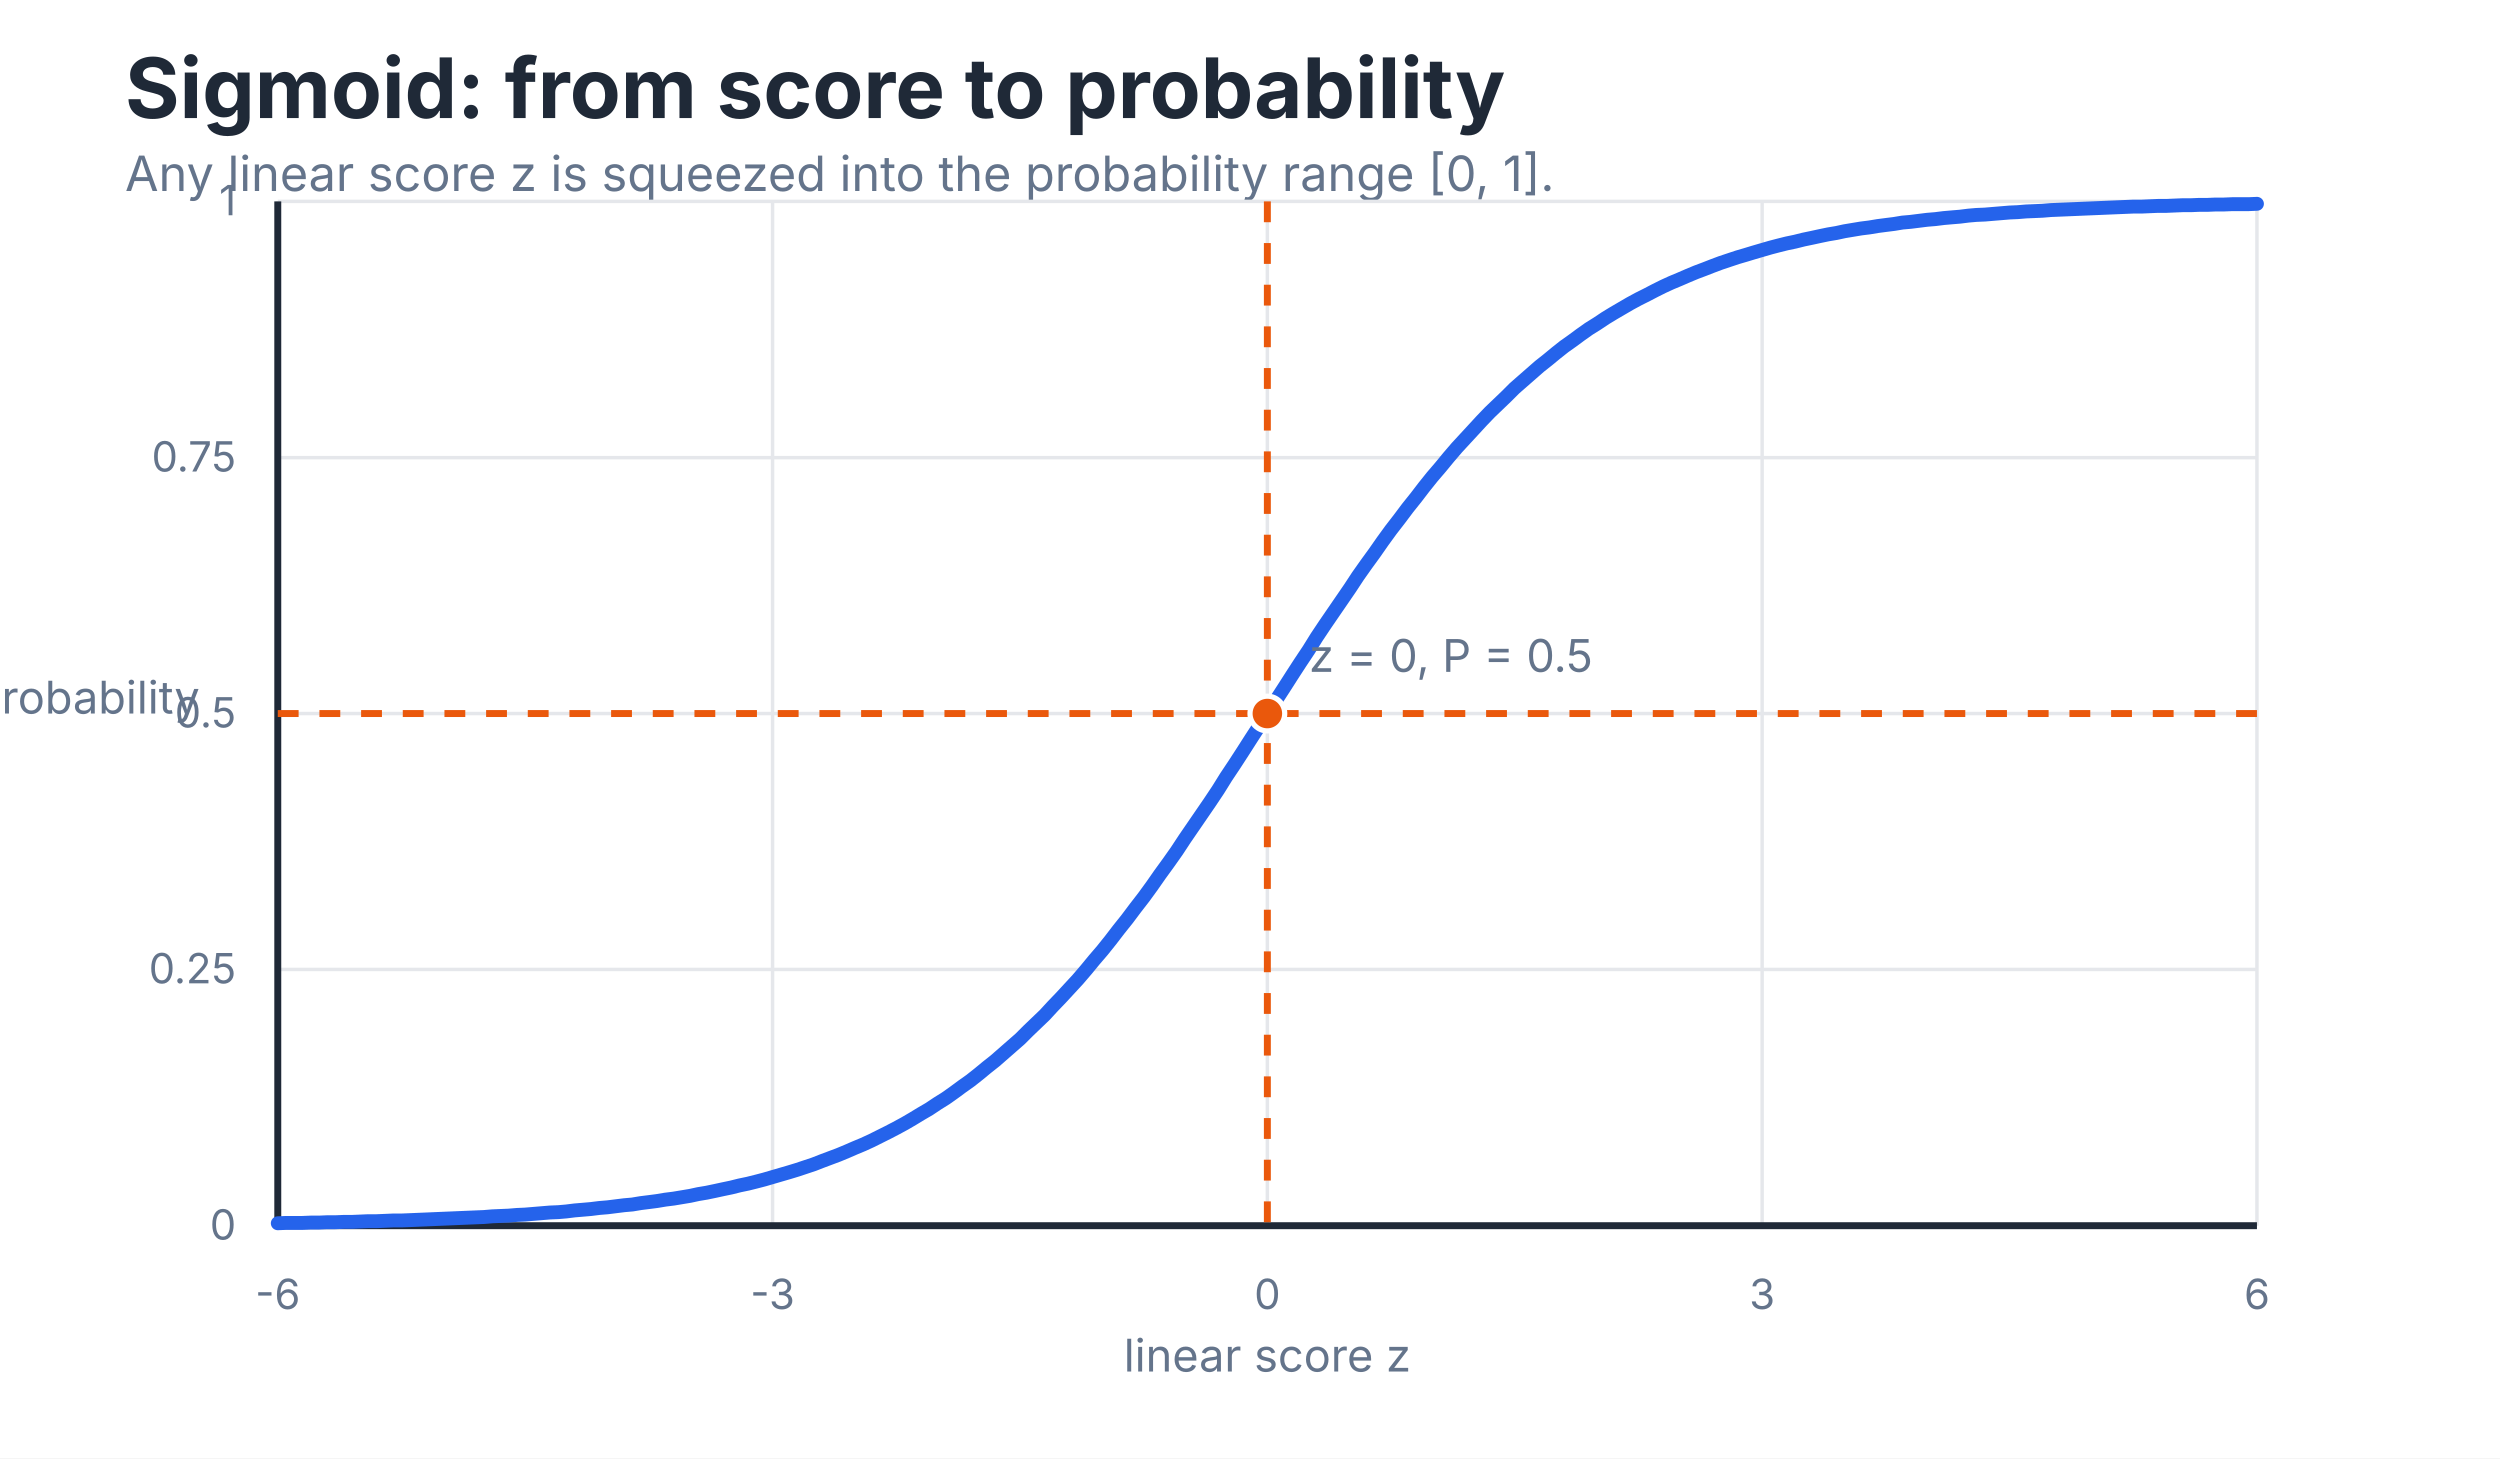
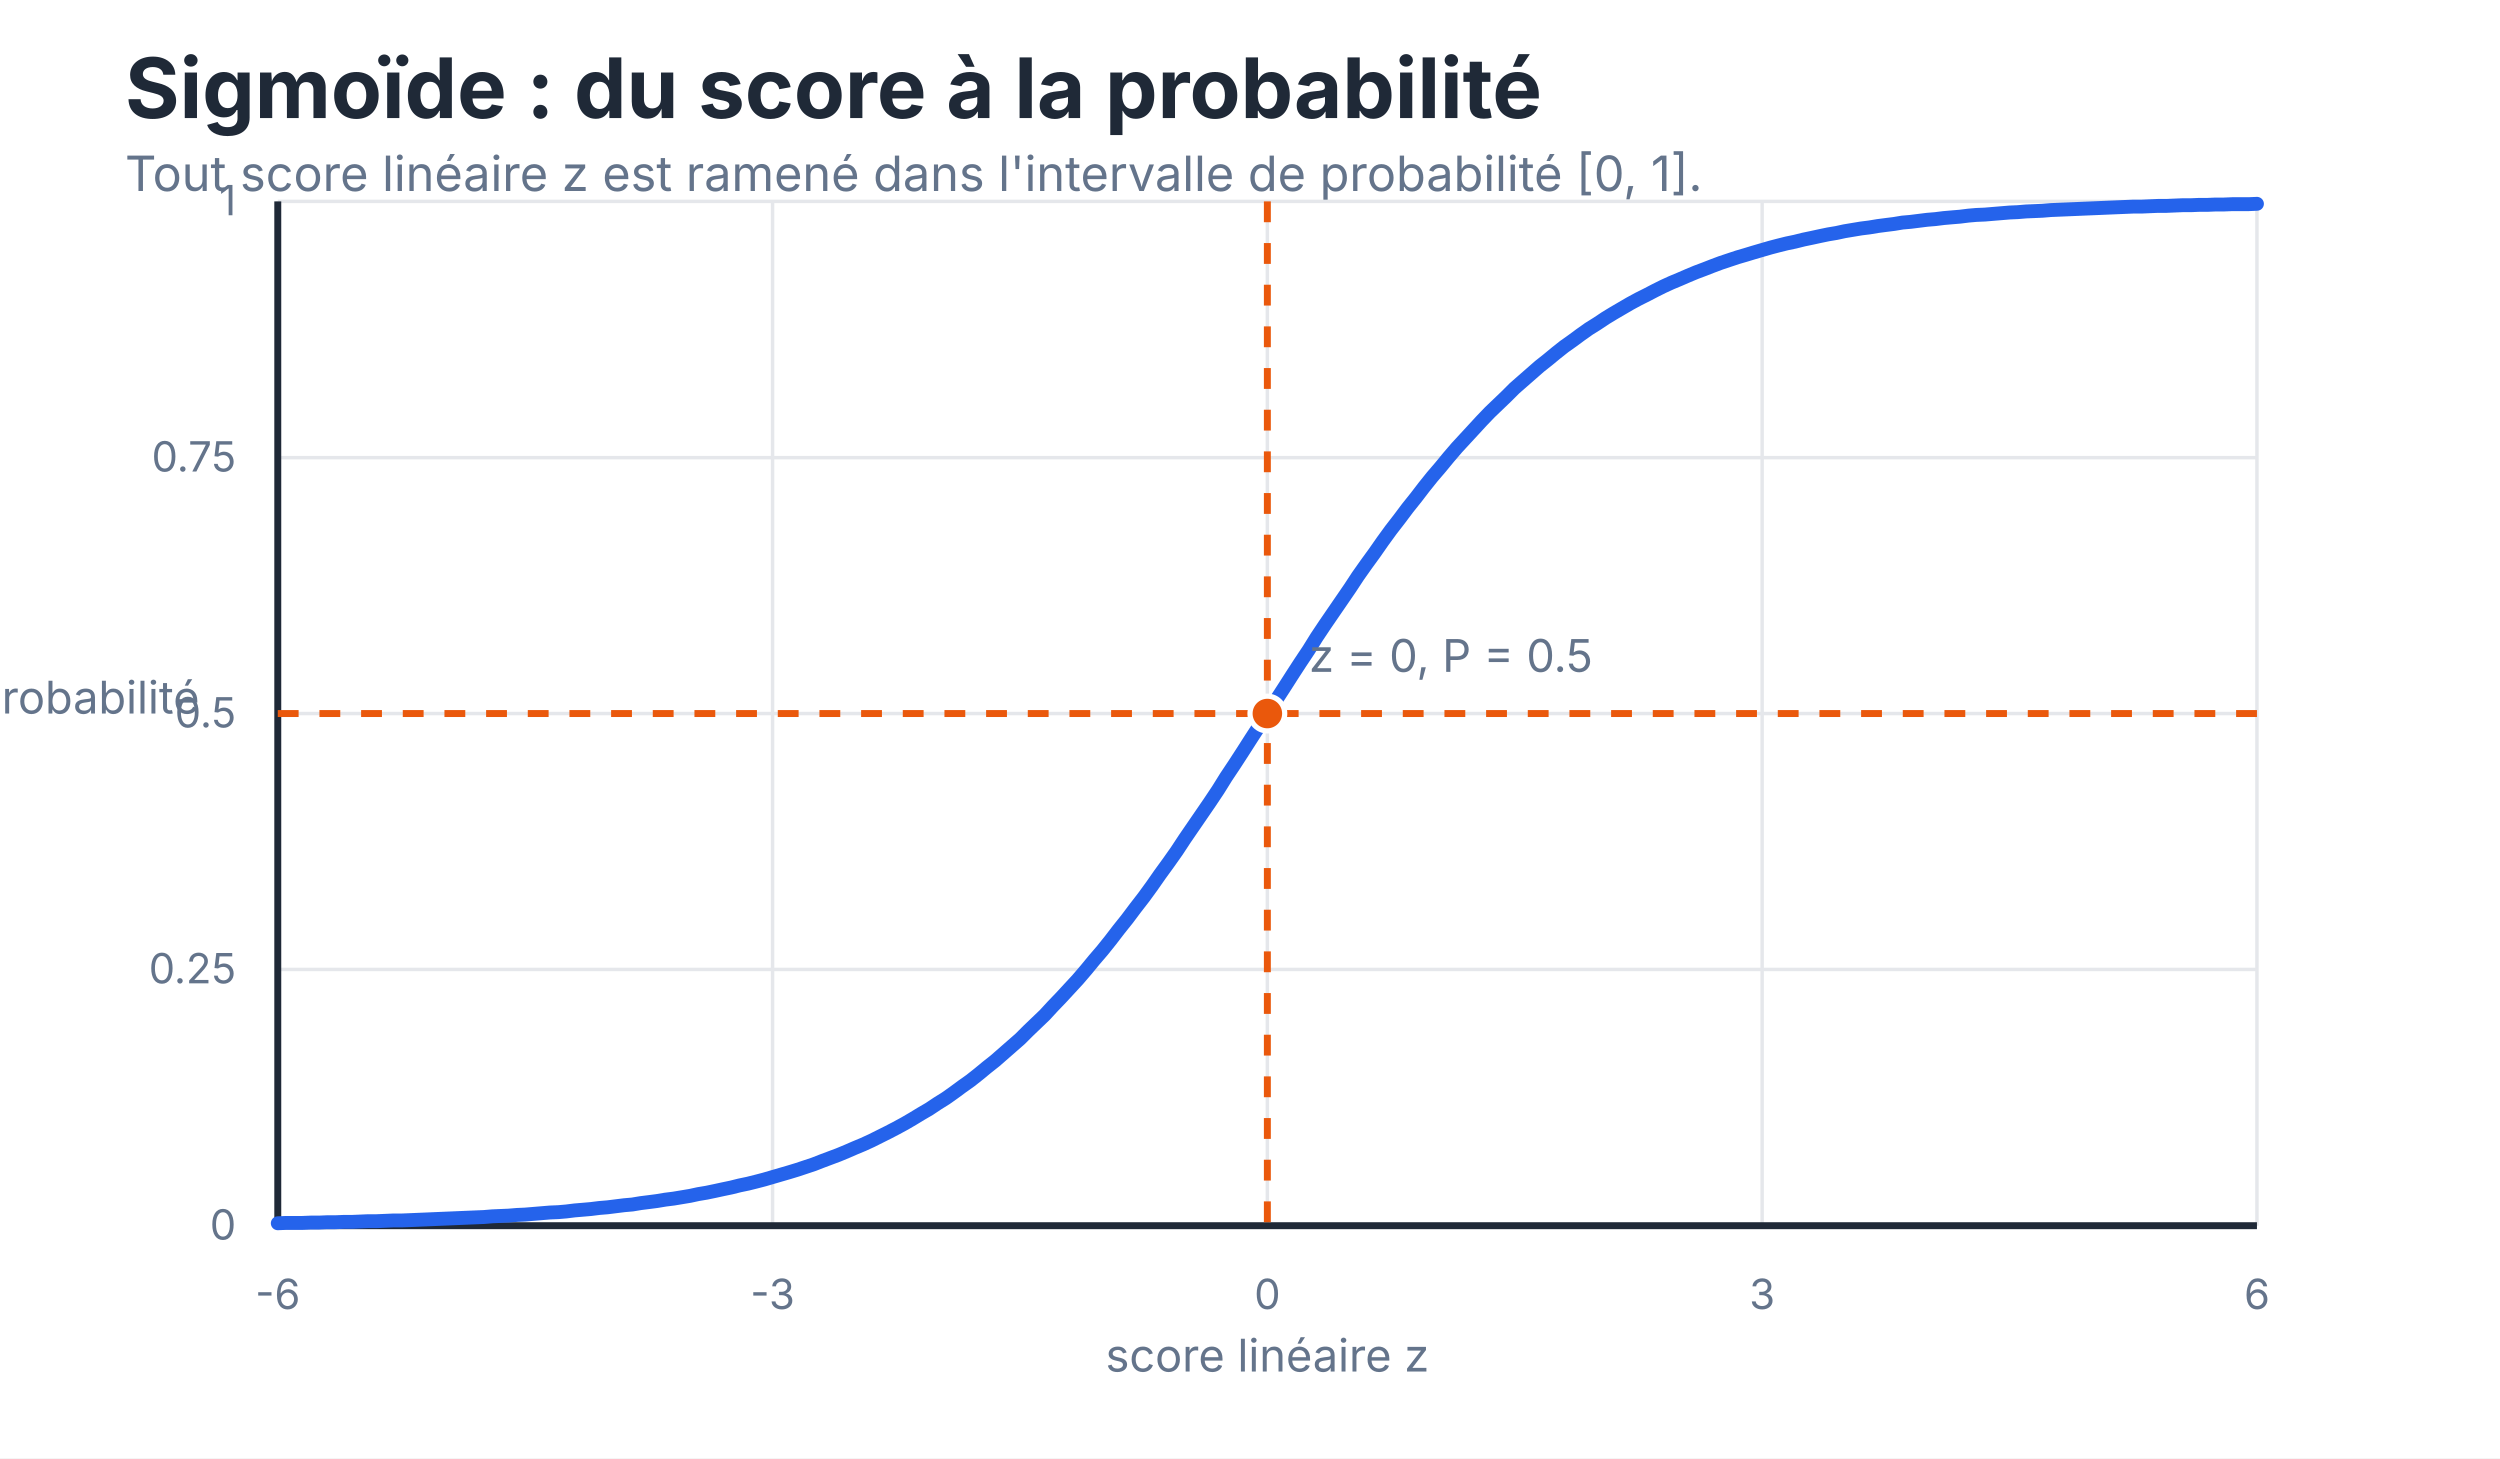
<svg xmlns="http://www.w3.org/2000/svg" width="720" height="420" viewBox="0 0 720 420" role="img">
  <style>
text { font-family: -apple-system, BlinkMacSystemFont, "Segoe UI", sans-serif; fill: #1f2937; }
.title { font-size: 24px; font-weight: 700; }
.subtitle { font-size: 14px; fill: #64748b; }
.label { font-size: 13px; fill: #64748b; }
.small { font-size: 12px; fill: #64748b; }
.node { font-size: 13px; font-weight: 650; }
</style>
  <rect x="0" y="0" width="720" height="420" fill="#ffffff" />
-   <text x="36.0" y="34.0" class="title" text-anchor="start">Sigmoid: from score to probability</text>
-   <text x="36.0" y="55.0" class="subtitle" text-anchor="start">Any linear score z is squeezed into the probability range [0, 1].</text>
+   <text x="36.0" y="34.0" class="title" text-anchor="start">Sigmoïde : du score à la probabilité</text>
+   <text x="36.0" y="55.0" class="subtitle" text-anchor="start">Tout score linéaire z est ramené dans l'intervalle de probabilité [0, 1].</text>
  <line x1="80.0" y1="353.0" x2="650.0" y2="353.0" stroke="#e5e7eb" stroke-width="1" />
  <text x="68.0" y="357.0" class="small" text-anchor="end">0</text>
  <line x1="80.0" y1="279.2" x2="650.0" y2="279.2" stroke="#e5e7eb" stroke-width="1" />
  <text x="68.0" y="283.2" class="small" text-anchor="end">0.25</text>
  <line x1="80.0" y1="205.5" x2="650.0" y2="205.5" stroke="#e5e7eb" stroke-width="1" />
  <text x="68.0" y="209.5" class="small" text-anchor="end">0.5</text>
  <line x1="80.0" y1="131.8" x2="650.0" y2="131.8" stroke="#e5e7eb" stroke-width="1" />
  <text x="68.0" y="135.8" class="small" text-anchor="end">0.75</text>
  <line x1="80.0" y1="58.0" x2="650.0" y2="58.0" stroke="#e5e7eb" stroke-width="1" />
  <text x="68.0" y="62.0" class="small" text-anchor="end">1</text>
  <line x1="80.0" y1="58.0" x2="80.0" y2="353.0" stroke="#e5e7eb" stroke-width="1" />
  <text x="80.0" y="377.0" class="small" text-anchor="middle">-6</text>
  <line x1="222.5" y1="58.0" x2="222.5" y2="353.0" stroke="#e5e7eb" stroke-width="1" />
  <text x="222.5" y="377.0" class="small" text-anchor="middle">-3</text>
  <line x1="365.0" y1="58.0" x2="365.0" y2="353.0" stroke="#e5e7eb" stroke-width="1" />
  <text x="365.0" y="377.0" class="small" text-anchor="middle">0</text>
  <line x1="507.5" y1="58.0" x2="507.5" y2="353.0" stroke="#e5e7eb" stroke-width="1" />
  <text x="507.5" y="377.0" class="small" text-anchor="middle">3</text>
  <line x1="650.0" y1="58.0" x2="650.0" y2="353.0" stroke="#e5e7eb" stroke-width="1" />
  <text x="650.0" y="377.0" class="small" text-anchor="middle">6</text>
  <line x1="80.0" y1="353.0" x2="650.0" y2="353.0" stroke="#1f2937" stroke-width="2" />
  <line x1="80.0" y1="58.0" x2="80.0" y2="353.0" stroke="#1f2937" stroke-width="2" />
  <line x1="80.0" y1="205.5" x2="650.0" y2="205.5" stroke="#ea580c" stroke-width="2" stroke-dasharray="6 6" />
  <line x1="365.0" y1="58.0" x2="365.0" y2="353.0" stroke="#ea580c" stroke-width="2" stroke-dasharray="6 6" />
  <polyline points="80.0,352.3 82.4,352.2 84.7,352.2 87.1,352.2 89.5,352.1 91.9,352.1 94.2,352.0 96.6,352.0 99.0,351.9 101.4,351.9 103.8,351.8 106.1,351.7 108.5,351.7 110.9,351.6 113.2,351.5 115.6,351.5 118.0,351.4 120.4,351.3 122.8,351.2 125.1,351.1 127.5,351.0 129.9,350.9 132.2,350.8 134.6,350.7 137.0,350.6 139.4,350.5 141.8,350.3 144.1,350.2 146.5,350.1 148.9,349.9 151.2,349.8 153.6,349.6 156.0,349.4 158.4,349.2 160.8,349.1 163.1,348.9 165.5,348.6 167.9,348.4 170.2,348.2 172.6,347.9 175.0,347.7 177.4,347.4 179.8,347.1 182.1,346.9 184.5,346.5 186.9,346.2 189.2,345.9 191.6,345.5 194.0,345.2 196.4,344.8 198.8,344.4 201.1,343.9 203.5,343.5 205.9,343.0 208.2,342.5 210.6,342.0 213.0,341.4 215.4,340.9 217.8,340.3 220.1,339.7 222.5,339.0 224.9,338.3 227.3,337.6 229.6,336.9 232.0,336.1 234.4,335.3 236.7,334.4 239.1,333.5 241.5,332.6 243.9,331.6 246.2,330.6 248.6,329.6 251.0,328.5 253.4,327.3 255.8,326.1 258.1,324.9 260.5,323.6 262.9,322.2 265.2,320.8 267.6,319.4 270.0,317.8 272.4,316.3 274.8,314.6 277.1,312.9 279.5,311.2 281.9,309.3 284.2,307.4 286.6,305.5 289.0,303.4 291.4,301.3 293.8,299.2 296.1,296.9 298.5,294.6 300.9,292.3 303.2,289.8 305.6,287.3 308.0,284.7 310.4,282.1 312.8,279.3 315.1,276.5 317.5,273.7 319.9,270.7 322.2,267.7 324.6,264.7 327.0,261.5 329.4,258.4 331.8,255.1 334.1,251.8 336.5,248.5 338.9,245.1 341.2,241.6 343.6,238.1 346.0,234.6 348.4,231.1 350.8,227.5 353.1,223.8 355.5,220.2 357.9,216.5 360.2,212.9 362.6,209.2 365.0,205.5 367.4,201.8 369.8,198.1 372.1,194.5 374.5,190.8 376.9,187.2 379.2,183.5 381.6,179.9 384.0,176.4 386.4,172.9 388.8,169.4 391.1,165.9 393.5,162.5 395.9,159.2 398.2,155.9 400.6,152.6 403.0,149.5 405.4,146.3 407.8,143.3 410.1,140.3 412.5,137.3 414.9,134.5 417.2,131.7 419.6,128.9 422.0,126.3 424.4,123.7 426.7,121.2 429.1,118.7 431.5,116.4 433.9,114.1 436.2,111.8 438.6,109.7 441.0,107.6 443.4,105.5 445.8,103.6 448.1,101.7 450.5,99.8 452.9,98.1 455.2,96.4 457.6,94.7 460.0,93.2 462.4,91.6 464.7,90.2 467.1,88.8 469.5,87.4 471.9,86.1 474.3,84.9 476.6,83.7 479.0,82.5 481.4,81.4 483.8,80.4 486.1,79.4 488.5,78.4 490.9,77.5 493.2,76.6 495.6,75.7 498.0,74.9 500.4,74.1 502.8,73.4 505.1,72.7 507.5,72.0 509.9,71.3 512.2,70.7 514.6,70.1 517.0,69.6 519.4,69.0 521.8,68.5 524.1,68.0 526.5,67.5 528.9,67.1 531.2,66.6 533.6,66.2 536.0,65.8 538.4,65.5 540.8,65.1 543.1,64.8 545.5,64.5 547.9,64.1 550.2,63.9 552.6,63.6 555.0,63.3 557.4,63.1 559.8,62.8 562.1,62.6 564.5,62.4 566.9,62.1 569.2,61.9 571.6,61.8 574.0,61.6 576.4,61.4 578.8,61.2 581.1,61.1 583.5,60.9 585.9,60.8 588.2,60.7 590.6,60.5 593.0,60.4 595.4,60.3 597.8,60.2 600.1,60.1 602.5,60.0 604.9,59.9 607.2,59.8 609.6,59.7 612.0,59.6 614.4,59.5 616.8,59.5 619.1,59.4 621.5,59.3 623.9,59.3 626.2,59.2 628.6,59.1 631.0,59.1 633.4,59.0 635.8,59.0 638.1,58.9 640.5,58.9 642.9,58.8 645.2,58.8 647.6,58.8 650.0,58.7" fill="none" stroke="#2563eb" stroke-width="4" stroke-linecap="round" stroke-linejoin="round" />
  <circle cx="365.0" cy="205.5" r="5.0" fill="#ea580c" stroke="#ffffff" stroke-width="1.5" />
  <text x="377.0" y="193.5" class="label" text-anchor="start">z = 0, P = 0.5</text>
-   <text x="365.0" y="395.0" class="label" text-anchor="middle">linear score z</text>
-   <text x="25.0" y="205.5" class="label" text-anchor="middle">probability</text>
+   <text x="365.0" y="395.0" class="label" text-anchor="middle">score linéaire z</text>
+   <text x="25.0" y="205.5" class="label" text-anchor="middle">probabilité</text>
</svg>
